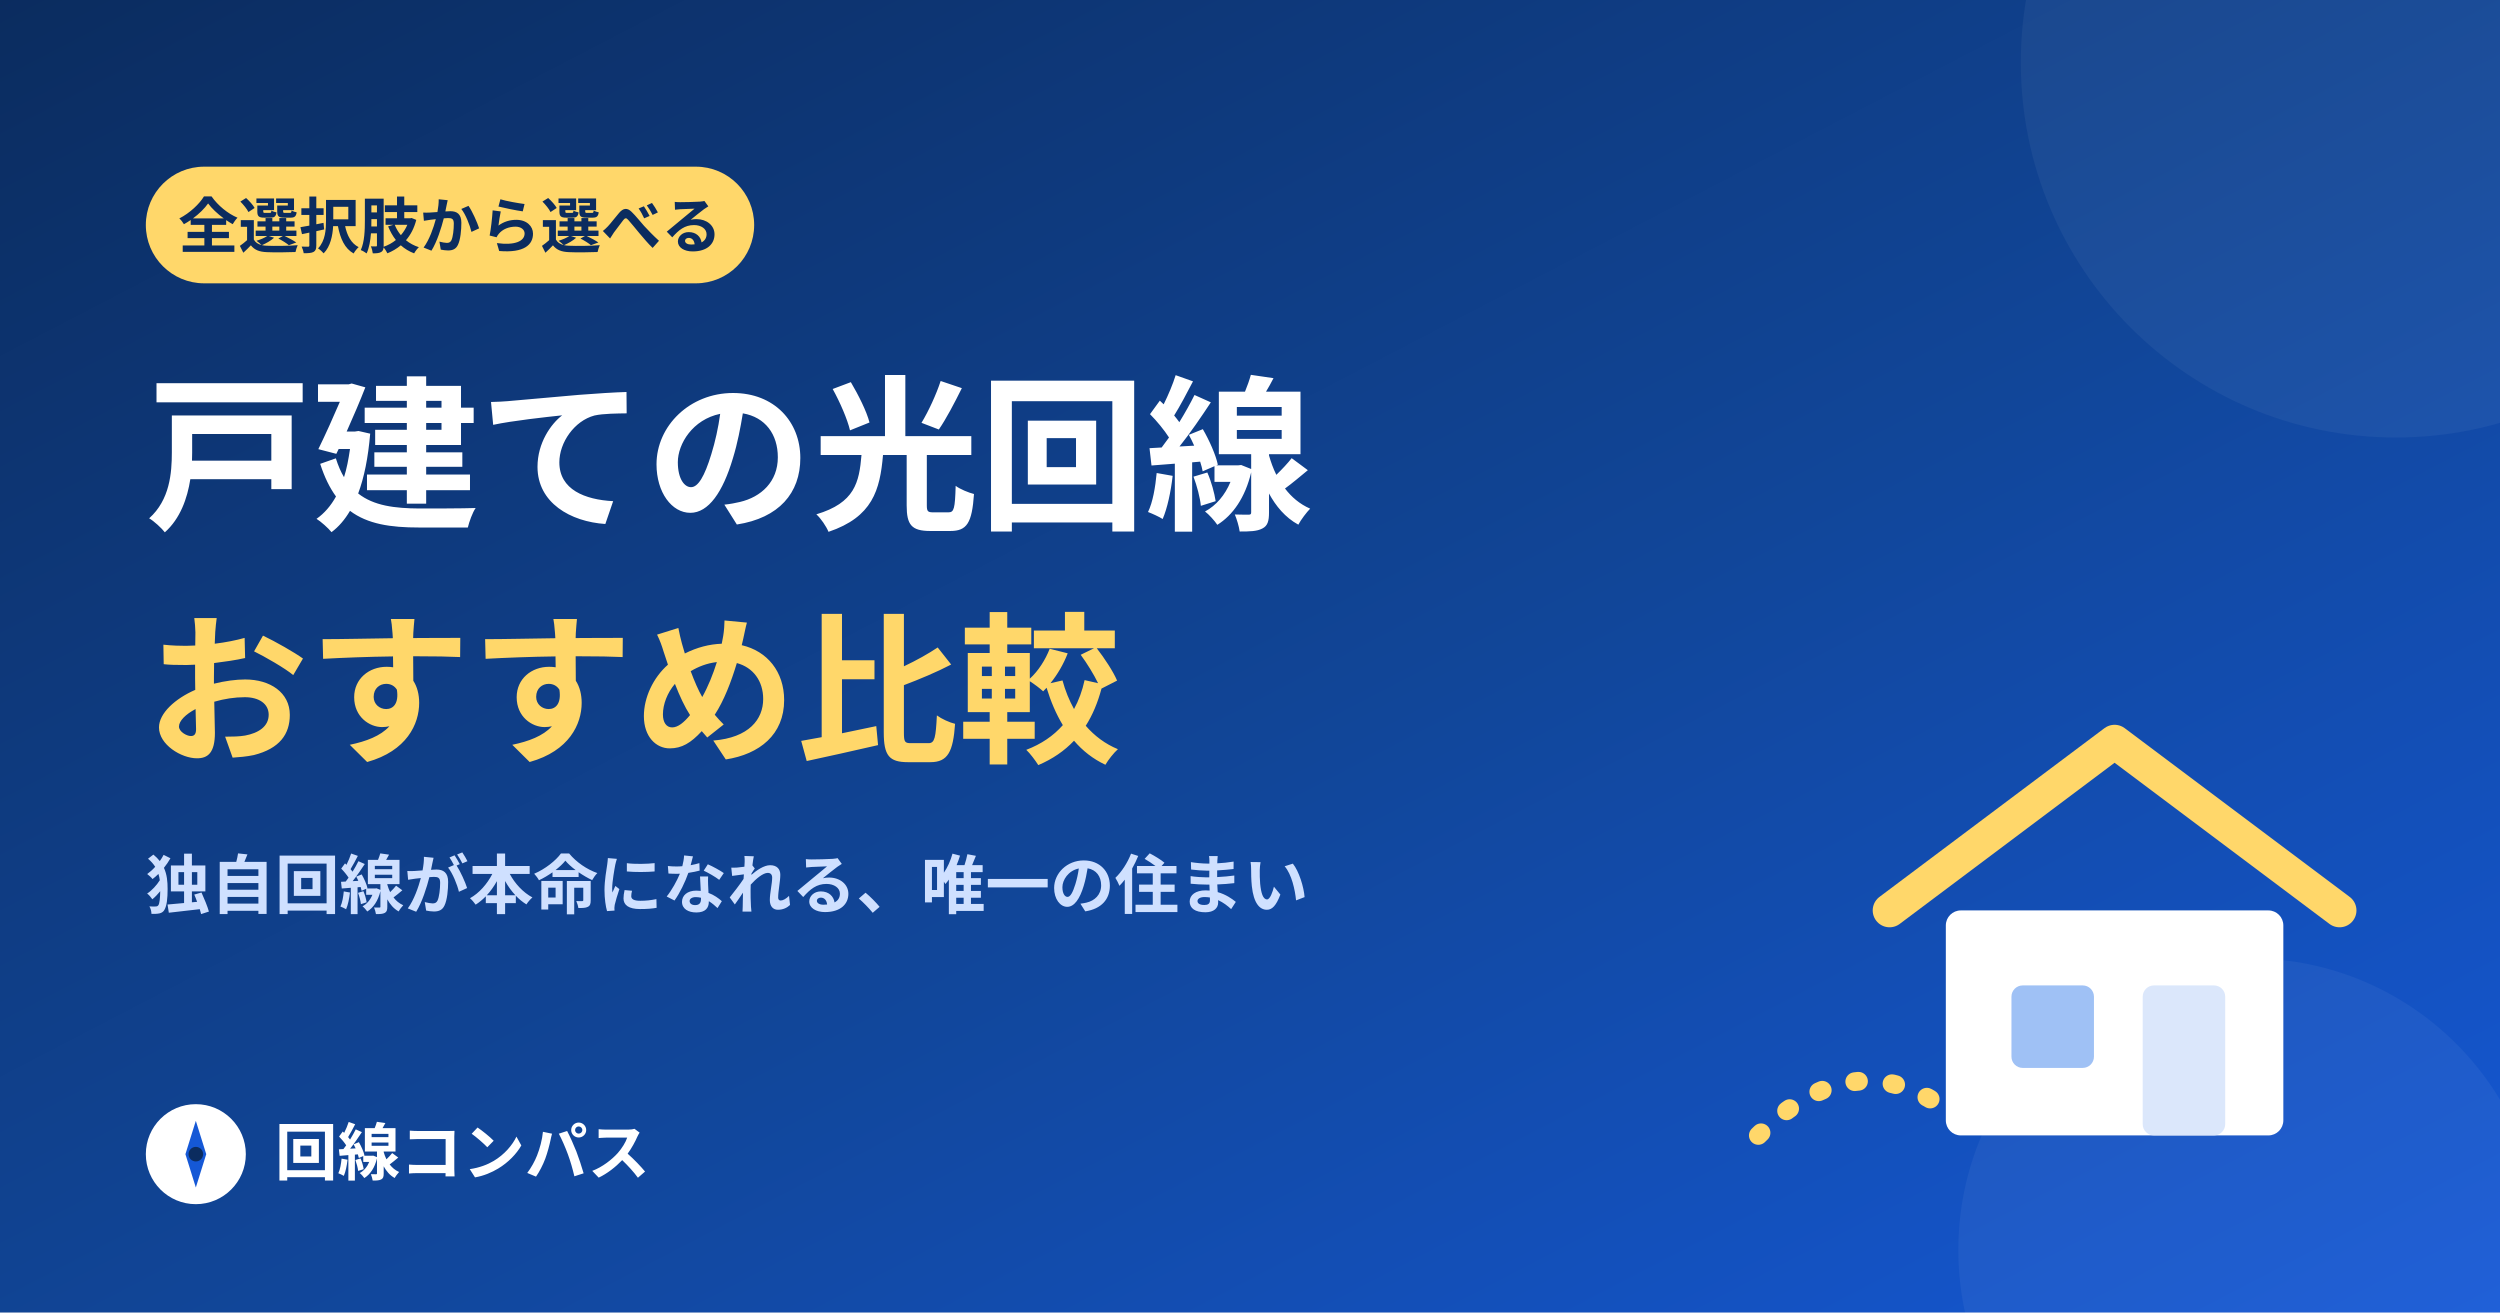
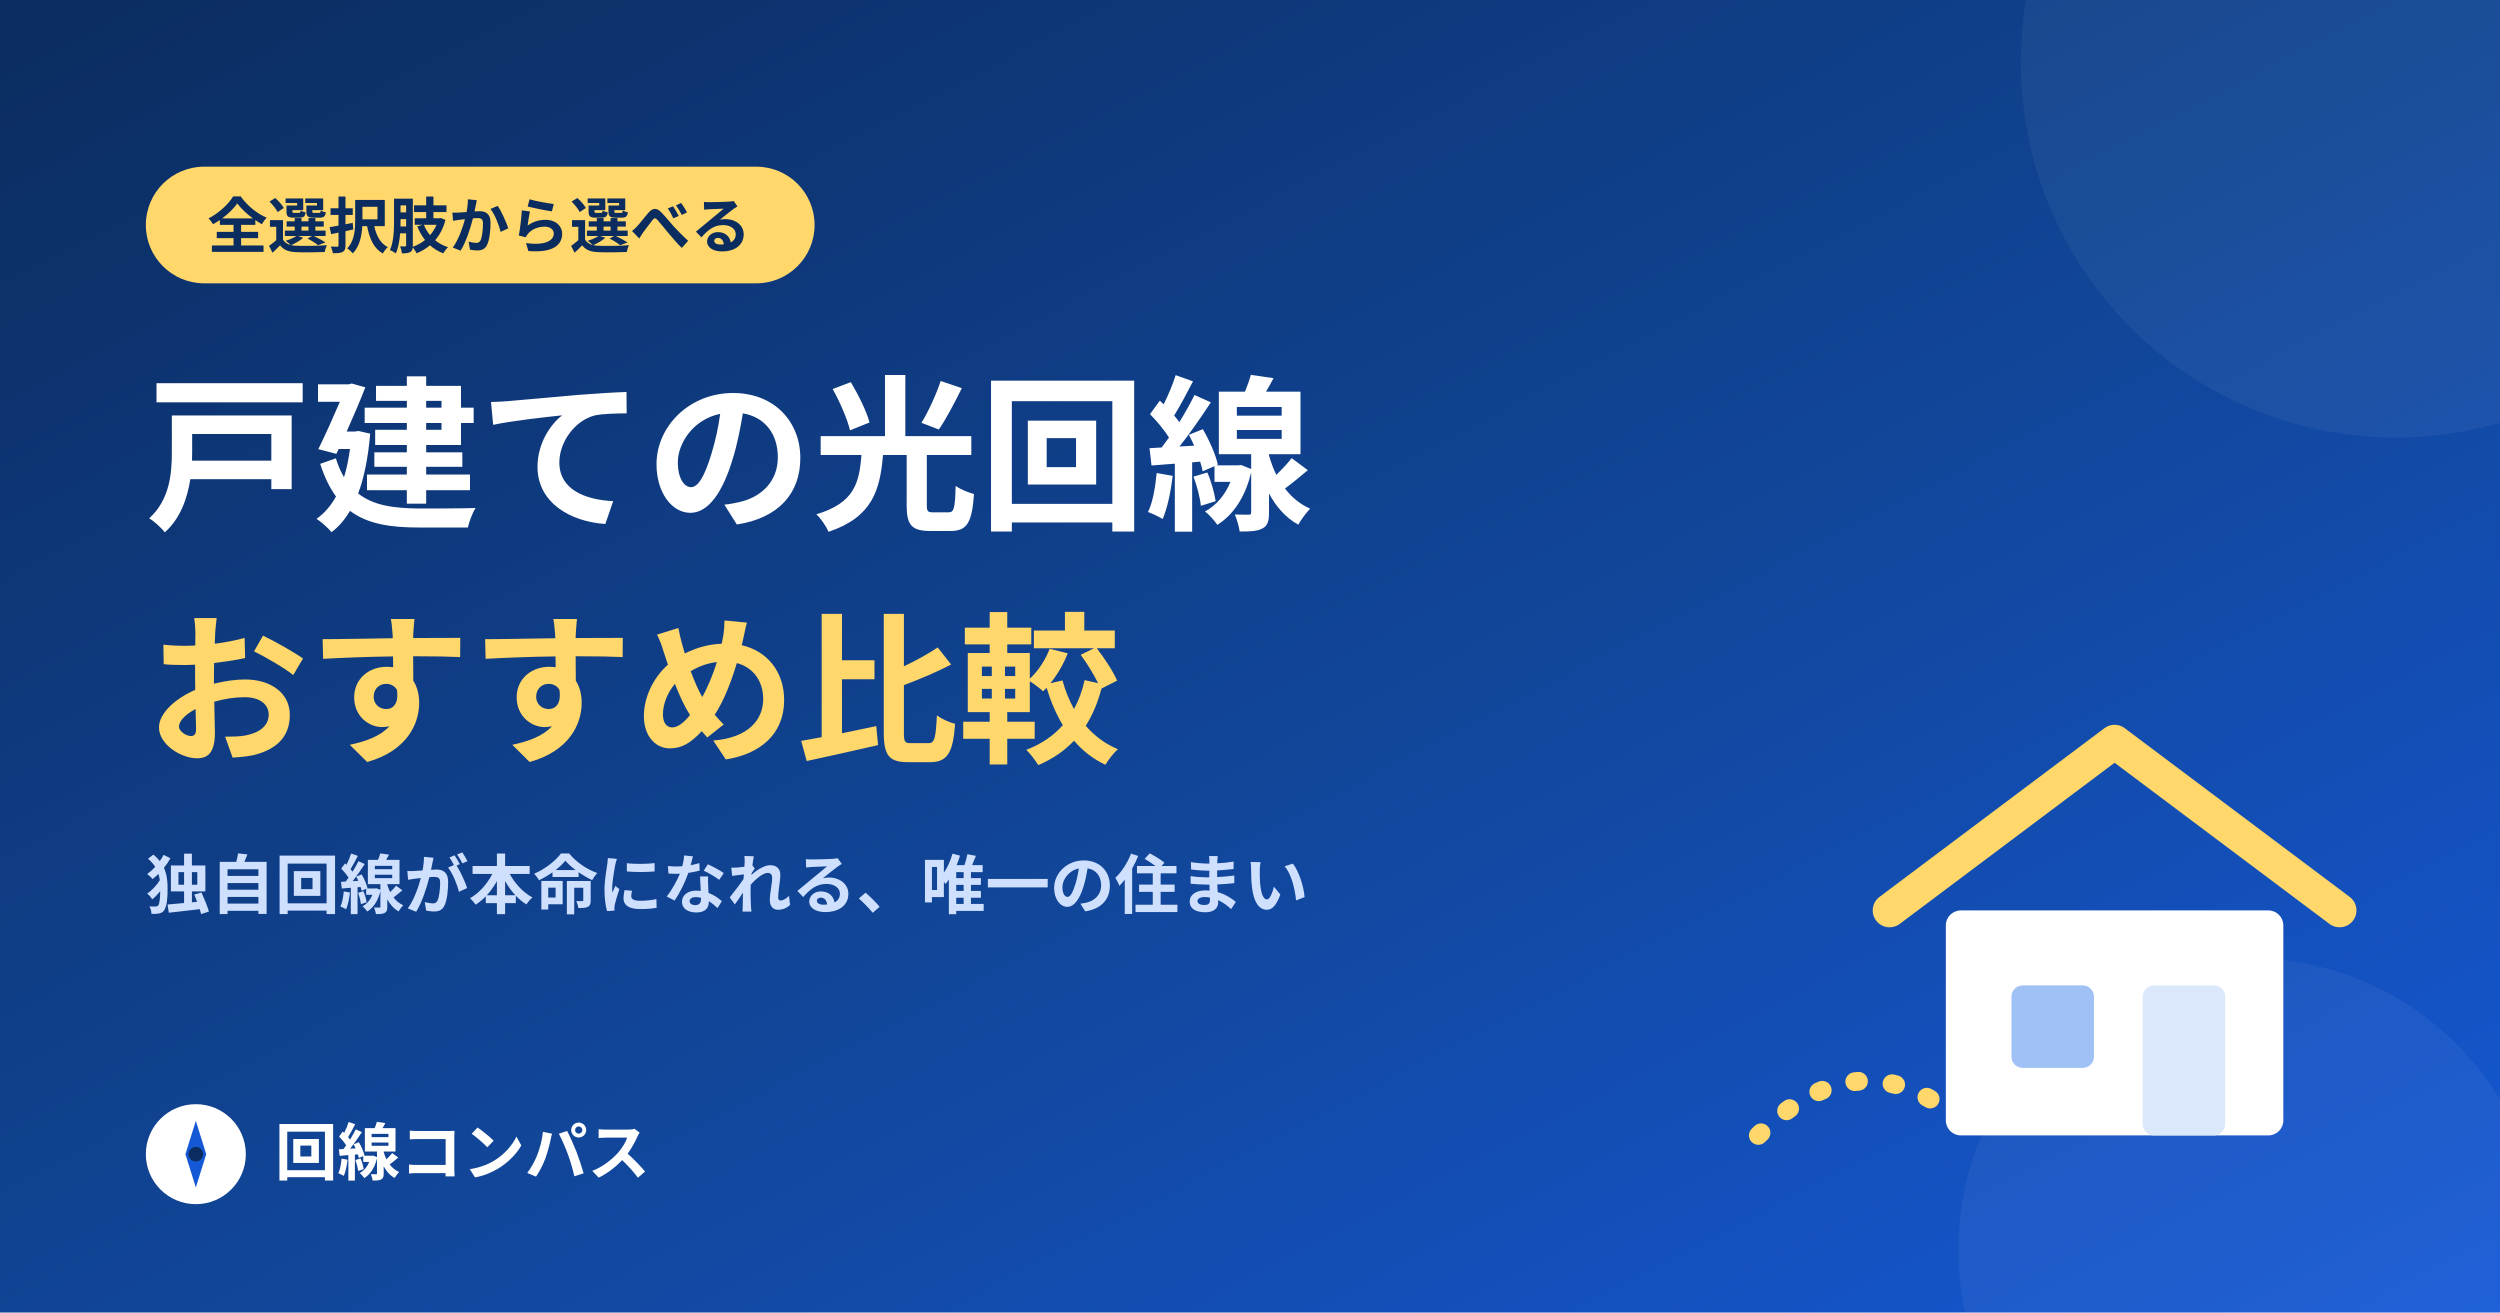
<svg xmlns="http://www.w3.org/2000/svg" viewBox="0 0 1200 630" role="img" aria-label="戸建ての光回線おすすめ比較" font-family="'Noto Sans JP','Hiragino Sans','Yu Gothic',Meiryo,sans-serif">
  <defs>
    <linearGradient id="bg" x1="0" y1="0" x2="1" y2="1">
      <stop offset="0" stop-color="#0b2c5f" />
      <stop offset=".55" stop-color="#114699" />
      <stop offset="1" stop-color="#1558d6" />
    </linearGradient>
  </defs>
  <rect width="1200" height="630" fill="url(#bg)" />
  <circle cx="1150" cy="30" r="180" fill="#ffffff" opacity=".05" />
  <circle cx="1080" cy="600" r="140" fill="#ffffff" opacity=".05" />
  <g transform="translate(880, 320) scale(0.9)">
    <path d="M30 130 L150 40 L270 130" fill="none" stroke="#ffd76a" stroke-width="18" stroke-linecap="round" stroke-linejoin="round" />
    <rect x="60" y="130" width="180" height="120" rx="8" fill="#ffffff" />
    <rect x="95" y="170" width="44" height="44" rx="6" fill="#9fc1f5" />
    <rect x="165" y="170" width="44" height="80" rx="6" fill="#dbe7fb" />
    <path d="M-40 250 Q10 200 60 236" fill="none" stroke="#ffd76a" stroke-width="10" stroke-linecap="round" stroke-dasharray="2 18" />
  </g>
-   <rect x="70" y="80" width="292" height="56" rx="28" fill="#ffd76a" />
-   <text x="216" y="119" text-anchor="middle" font-size="29" font-weight="800" fill="#0b2c5f">全選択肢から選べる</text>
+   <rect x="70" y="80" width="321" height="56" rx="28" fill="#ffd76a" />
+   <text x="230" y="119" text-anchor="middle" font-size="29" font-weight="800" fill="#0b2c5f">全選択肢から選べる</text>
  <text x="70" y="248" font-size="80" font-weight="800" fill="#ffffff">戸建ての光回線</text>
  <text x="70" y="360" font-size="78" font-weight="800" fill="#ffd76a">おすすめ比較</text>
  <text x="70" y="436" font-size="31" font-weight="600" fill="#cfe0ff">独自回線が本命になれる、唯一の住まい</text>
  <g transform="translate(70,530)">
    <circle cx="24" cy="24" r="24" fill="#ffffff" />
    <polygon points="24,8 29,24 24,40 19,24" fill="#1558d6" />
    <circle cx="24" cy="24" r="3.5" fill="#0b2c5f" />
    <text x="62" y="34" font-size="30" font-weight="800" fill="#ffffff">回線コンパス</text>
  </g>
</svg>
